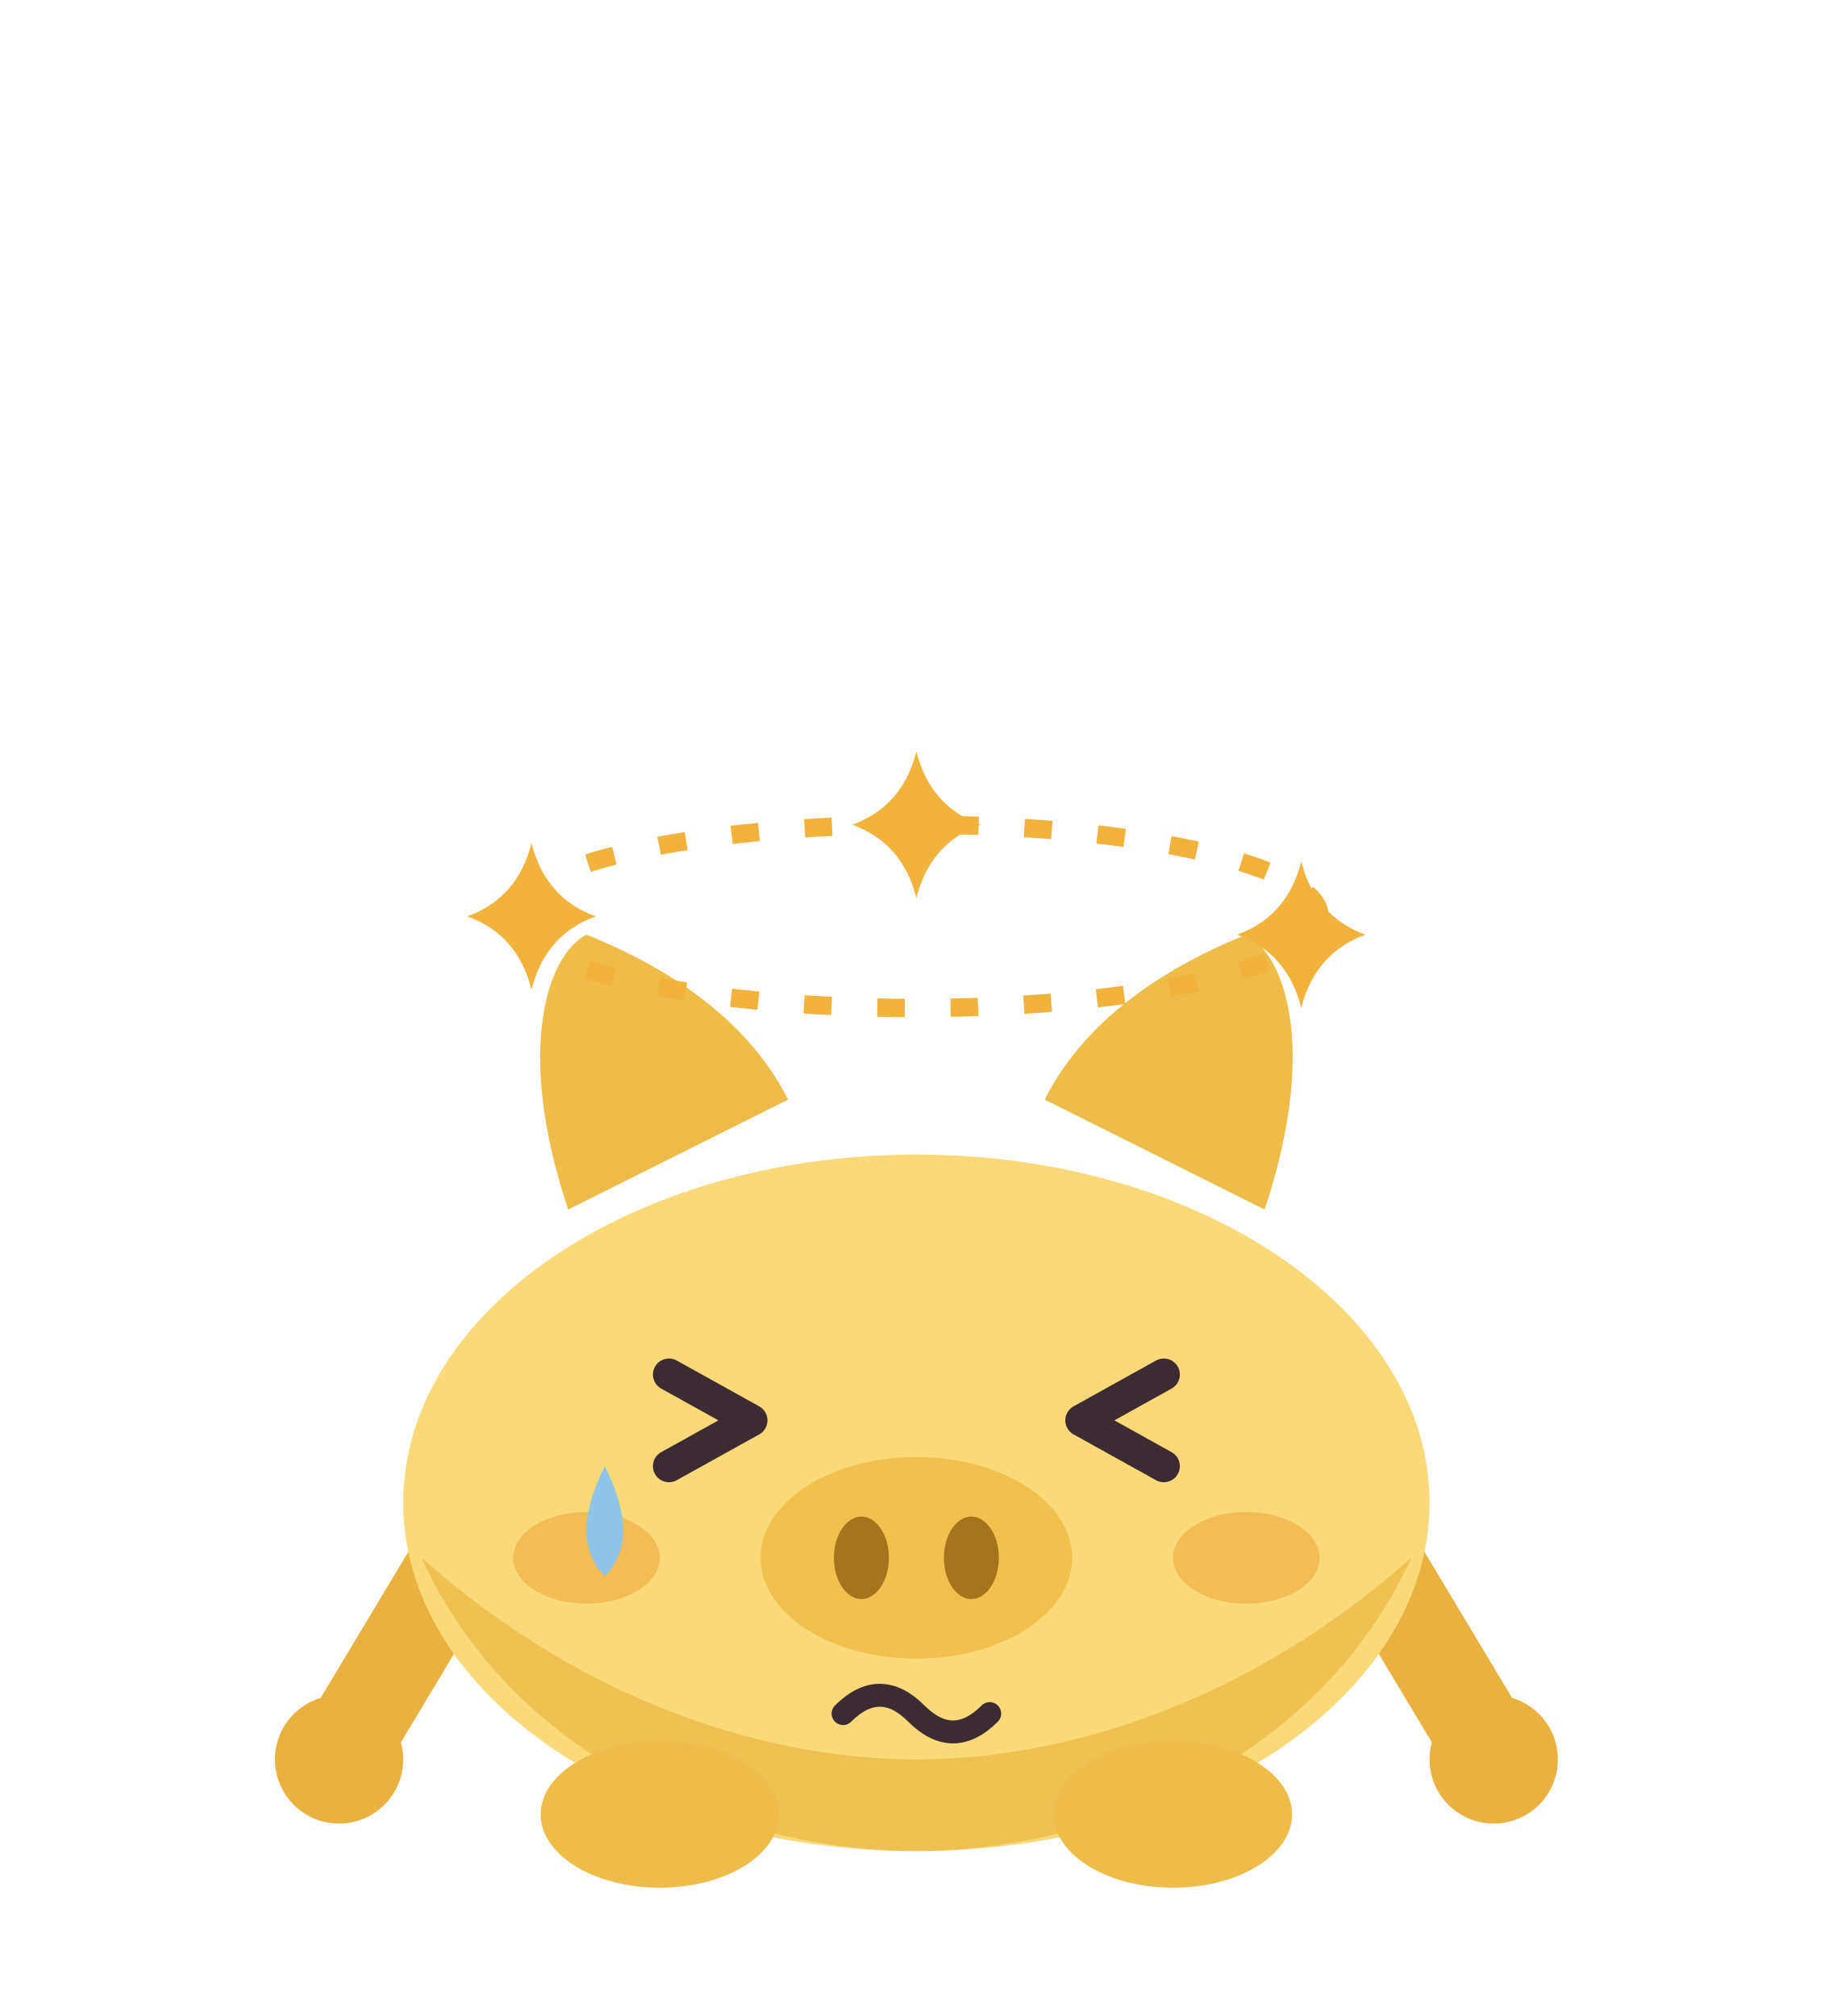
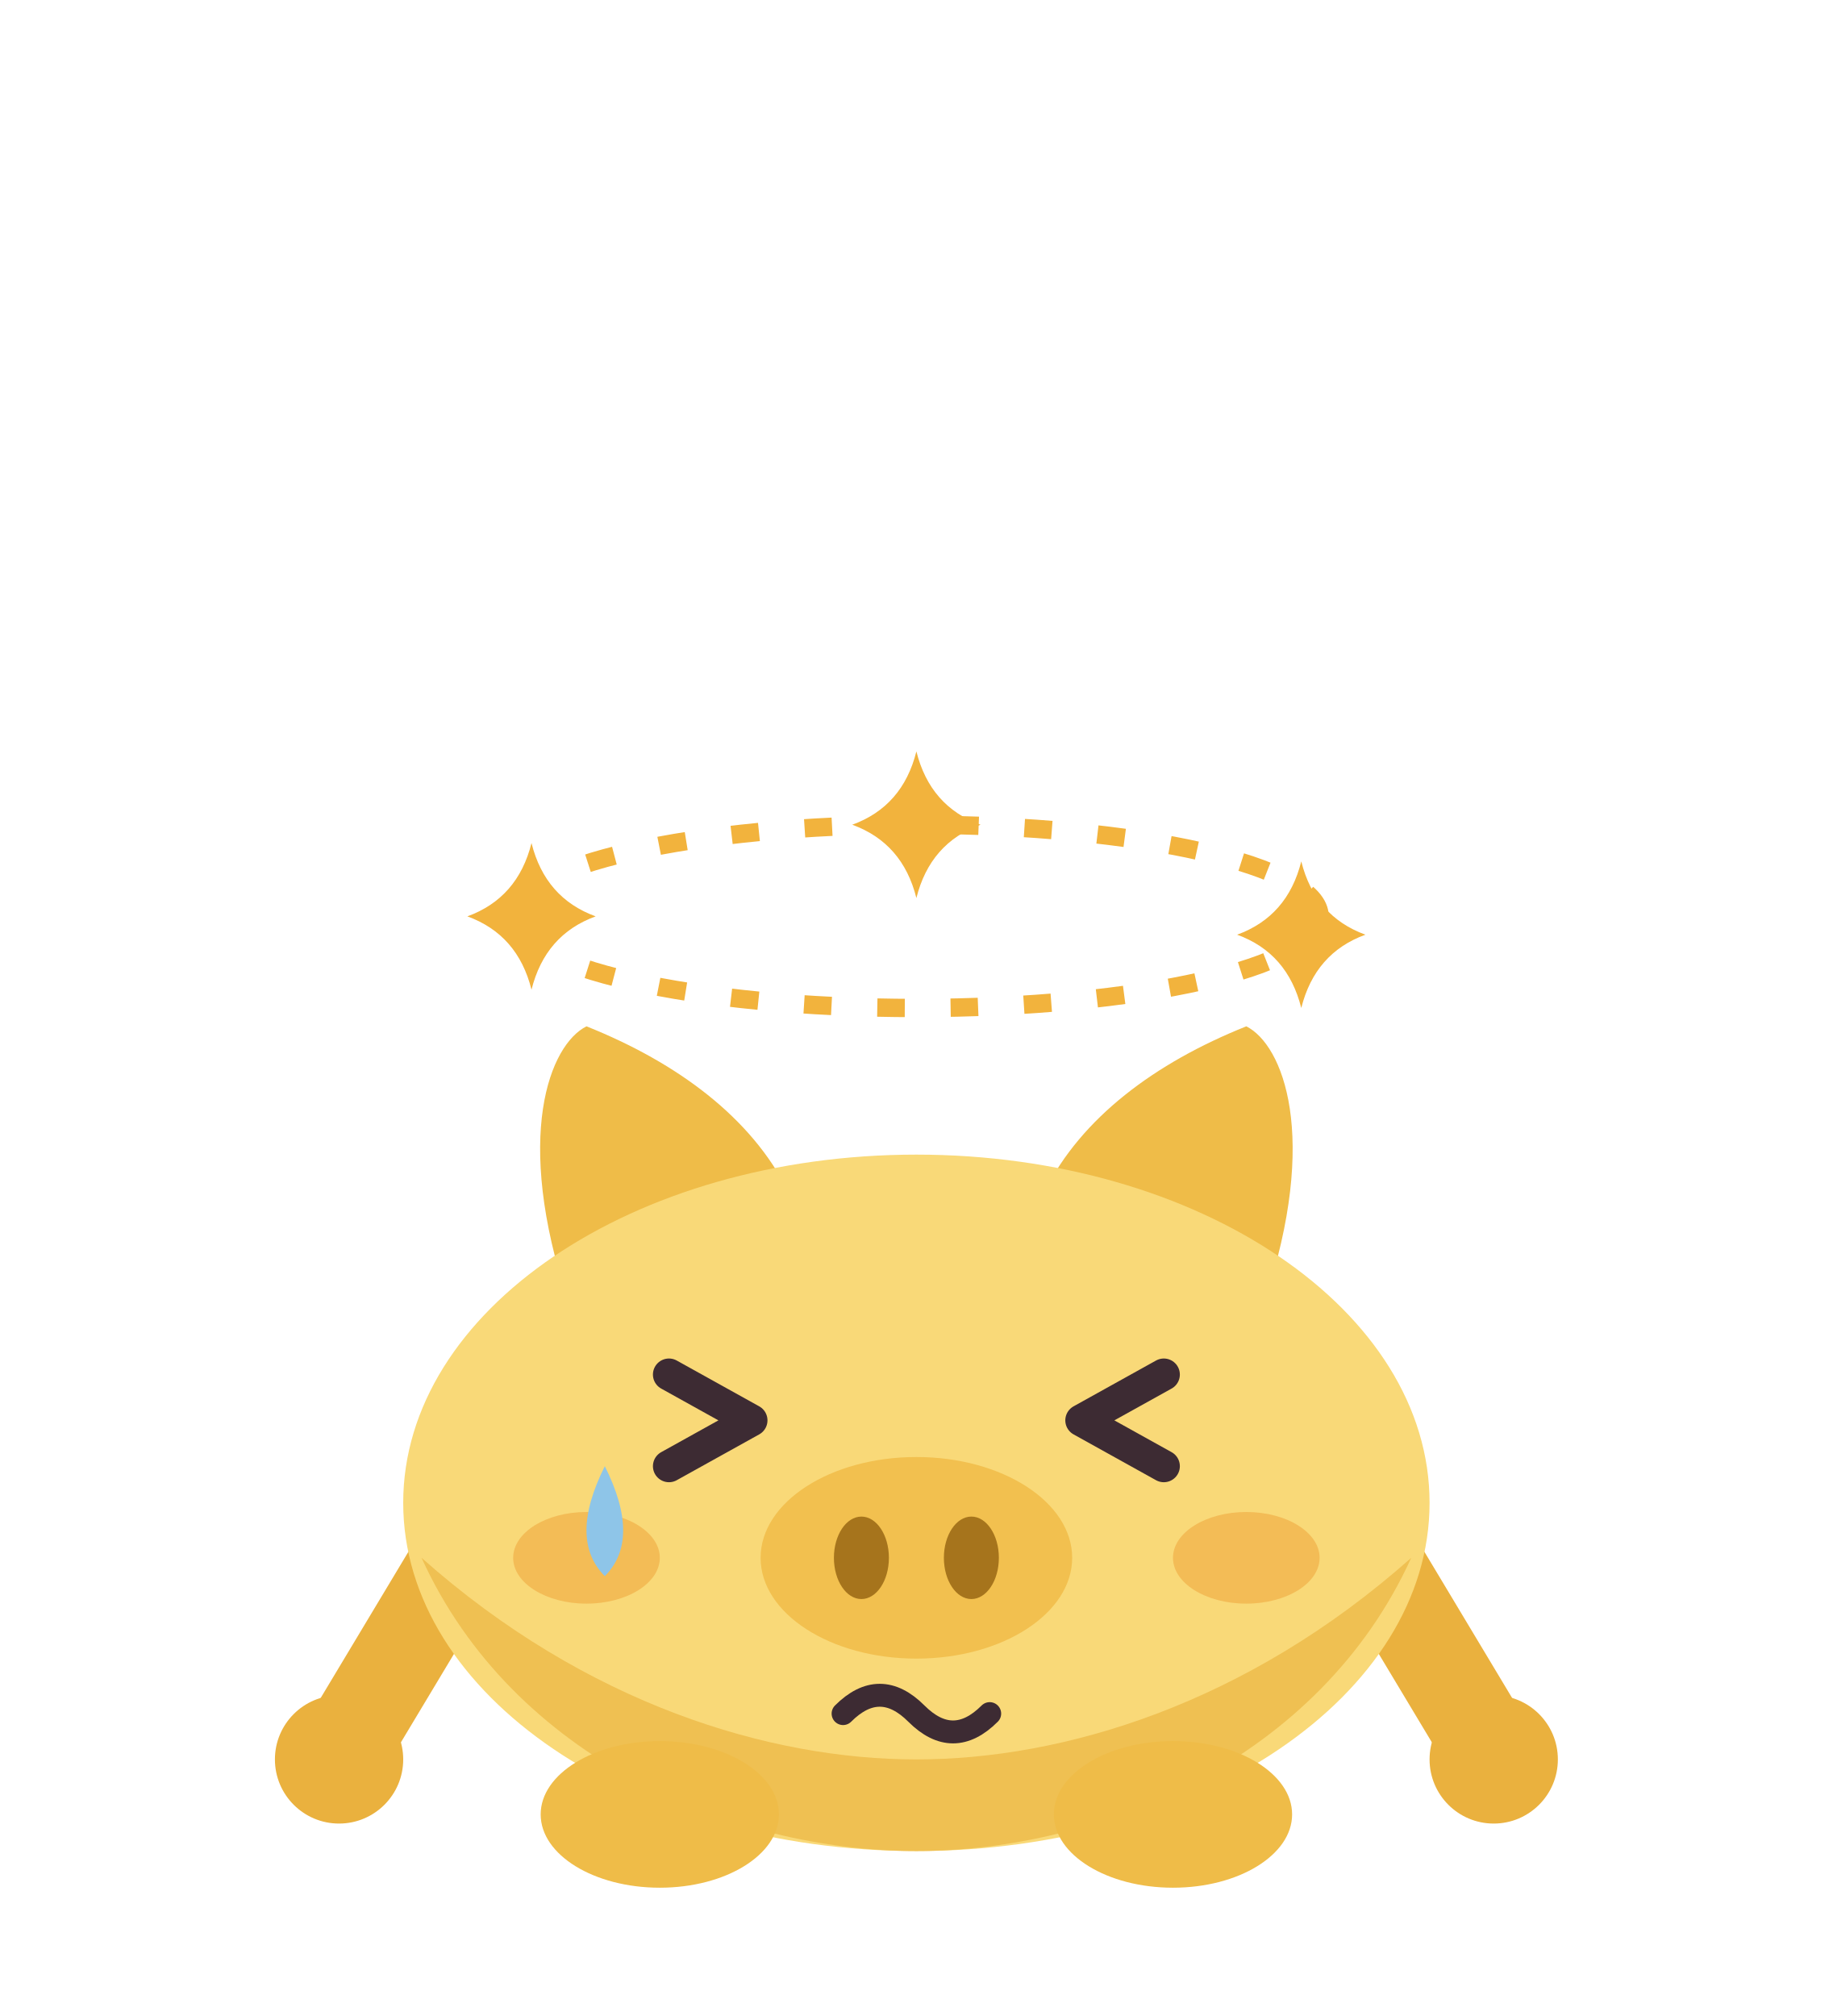
<svg xmlns="http://www.w3.org/2000/svg" viewBox="0 0 200 220" width="200" height="220">
-   <path d="M62 132 C56 114 60 104 64 102 C74 106 82 112 86 120 Z M138 132 C144 114 140 104 136 102 C126 106 118 112 114 120 Z" fill="#EFBC48" />
+   <path d="M62 142 C56 124 60 114 64 112 C74 116 82 122 86 130 Z M138 142 C144 124 140 114 136 112 C126 116 118 122 114 130 Z" fill="#EFBC48" />
  <path d="M50 170 L38 190 M150 170 L162 190" fill="none" stroke="#EAB13E" stroke-width="10" stroke-linecap="round" />
  <circle cx="37" cy="192" r="7" fill="#EAB13E" />
  <circle cx="163" cy="192" r="7" fill="#EAB13E" />
  <ellipse cx="100" cy="164" rx="56" ry="38" fill="#F9D978" />
  <path d="M46 170 C56 192 80 202 100 202 C120 202 144 192 154 170 C136 186 116 192 100 192 C84 192 64 186 46 170 Z" fill="#EFC052" />
  <ellipse cx="72" cy="198" rx="13" ry="8" fill="#EFBC48" />
  <ellipse cx="128" cy="198" rx="13" ry="8" fill="#EFBC48" />
  <ellipse cx="64" cy="170" rx="8" ry="5" fill="#EFA840" opacity="0.6" />
  <ellipse cx="136" cy="170" rx="8" ry="5" fill="#EFA840" opacity="0.6" />
  <path d="M73 150 L82 155 L73 160 M127 150 L118 155 L127 160" fill="none" stroke="#3D2B33" stroke-width="3.5" stroke-linecap="round" stroke-linejoin="round" />
  <path d="M66 160 Q70 168 66 172 Q62 168 66 160 Z" fill="#8EC5E8" />
  <ellipse cx="100" cy="170" rx="17" ry="11" fill="#F2C04F" />
  <ellipse cx="94" cy="170" rx="3" ry="4.5" fill="#A6741C" />
  <ellipse cx="106" cy="170" rx="3" ry="4.5" fill="#A6741C" />
  <path d="M92 187 Q96 183 100 187 Q104 191 108 187" fill="none" stroke="#3D2B33" stroke-width="2.5" stroke-linecap="round" />
  <ellipse cx="100" cy="100" rx="44" ry="10" fill="none" stroke="#F2B33D" stroke-width="2" stroke-dasharray="3 5" />
  <path d="M58 92 Q59.5 98 65 100 Q59.5 102 58 108 Q56.5 102 51 100 Q56.5 98 58 92 Z M100 82 Q101.5 88 107 90 Q101.5 92 100 98 Q98.5 92 93 90 Q98.5 88 100 82 Z M142 94 Q143.5 100 149 102 Q143.5 104 142 110 Q140.5 104 135 102 Q140.5 100 142 94 Z" fill="#F2B33D" />
</svg>
